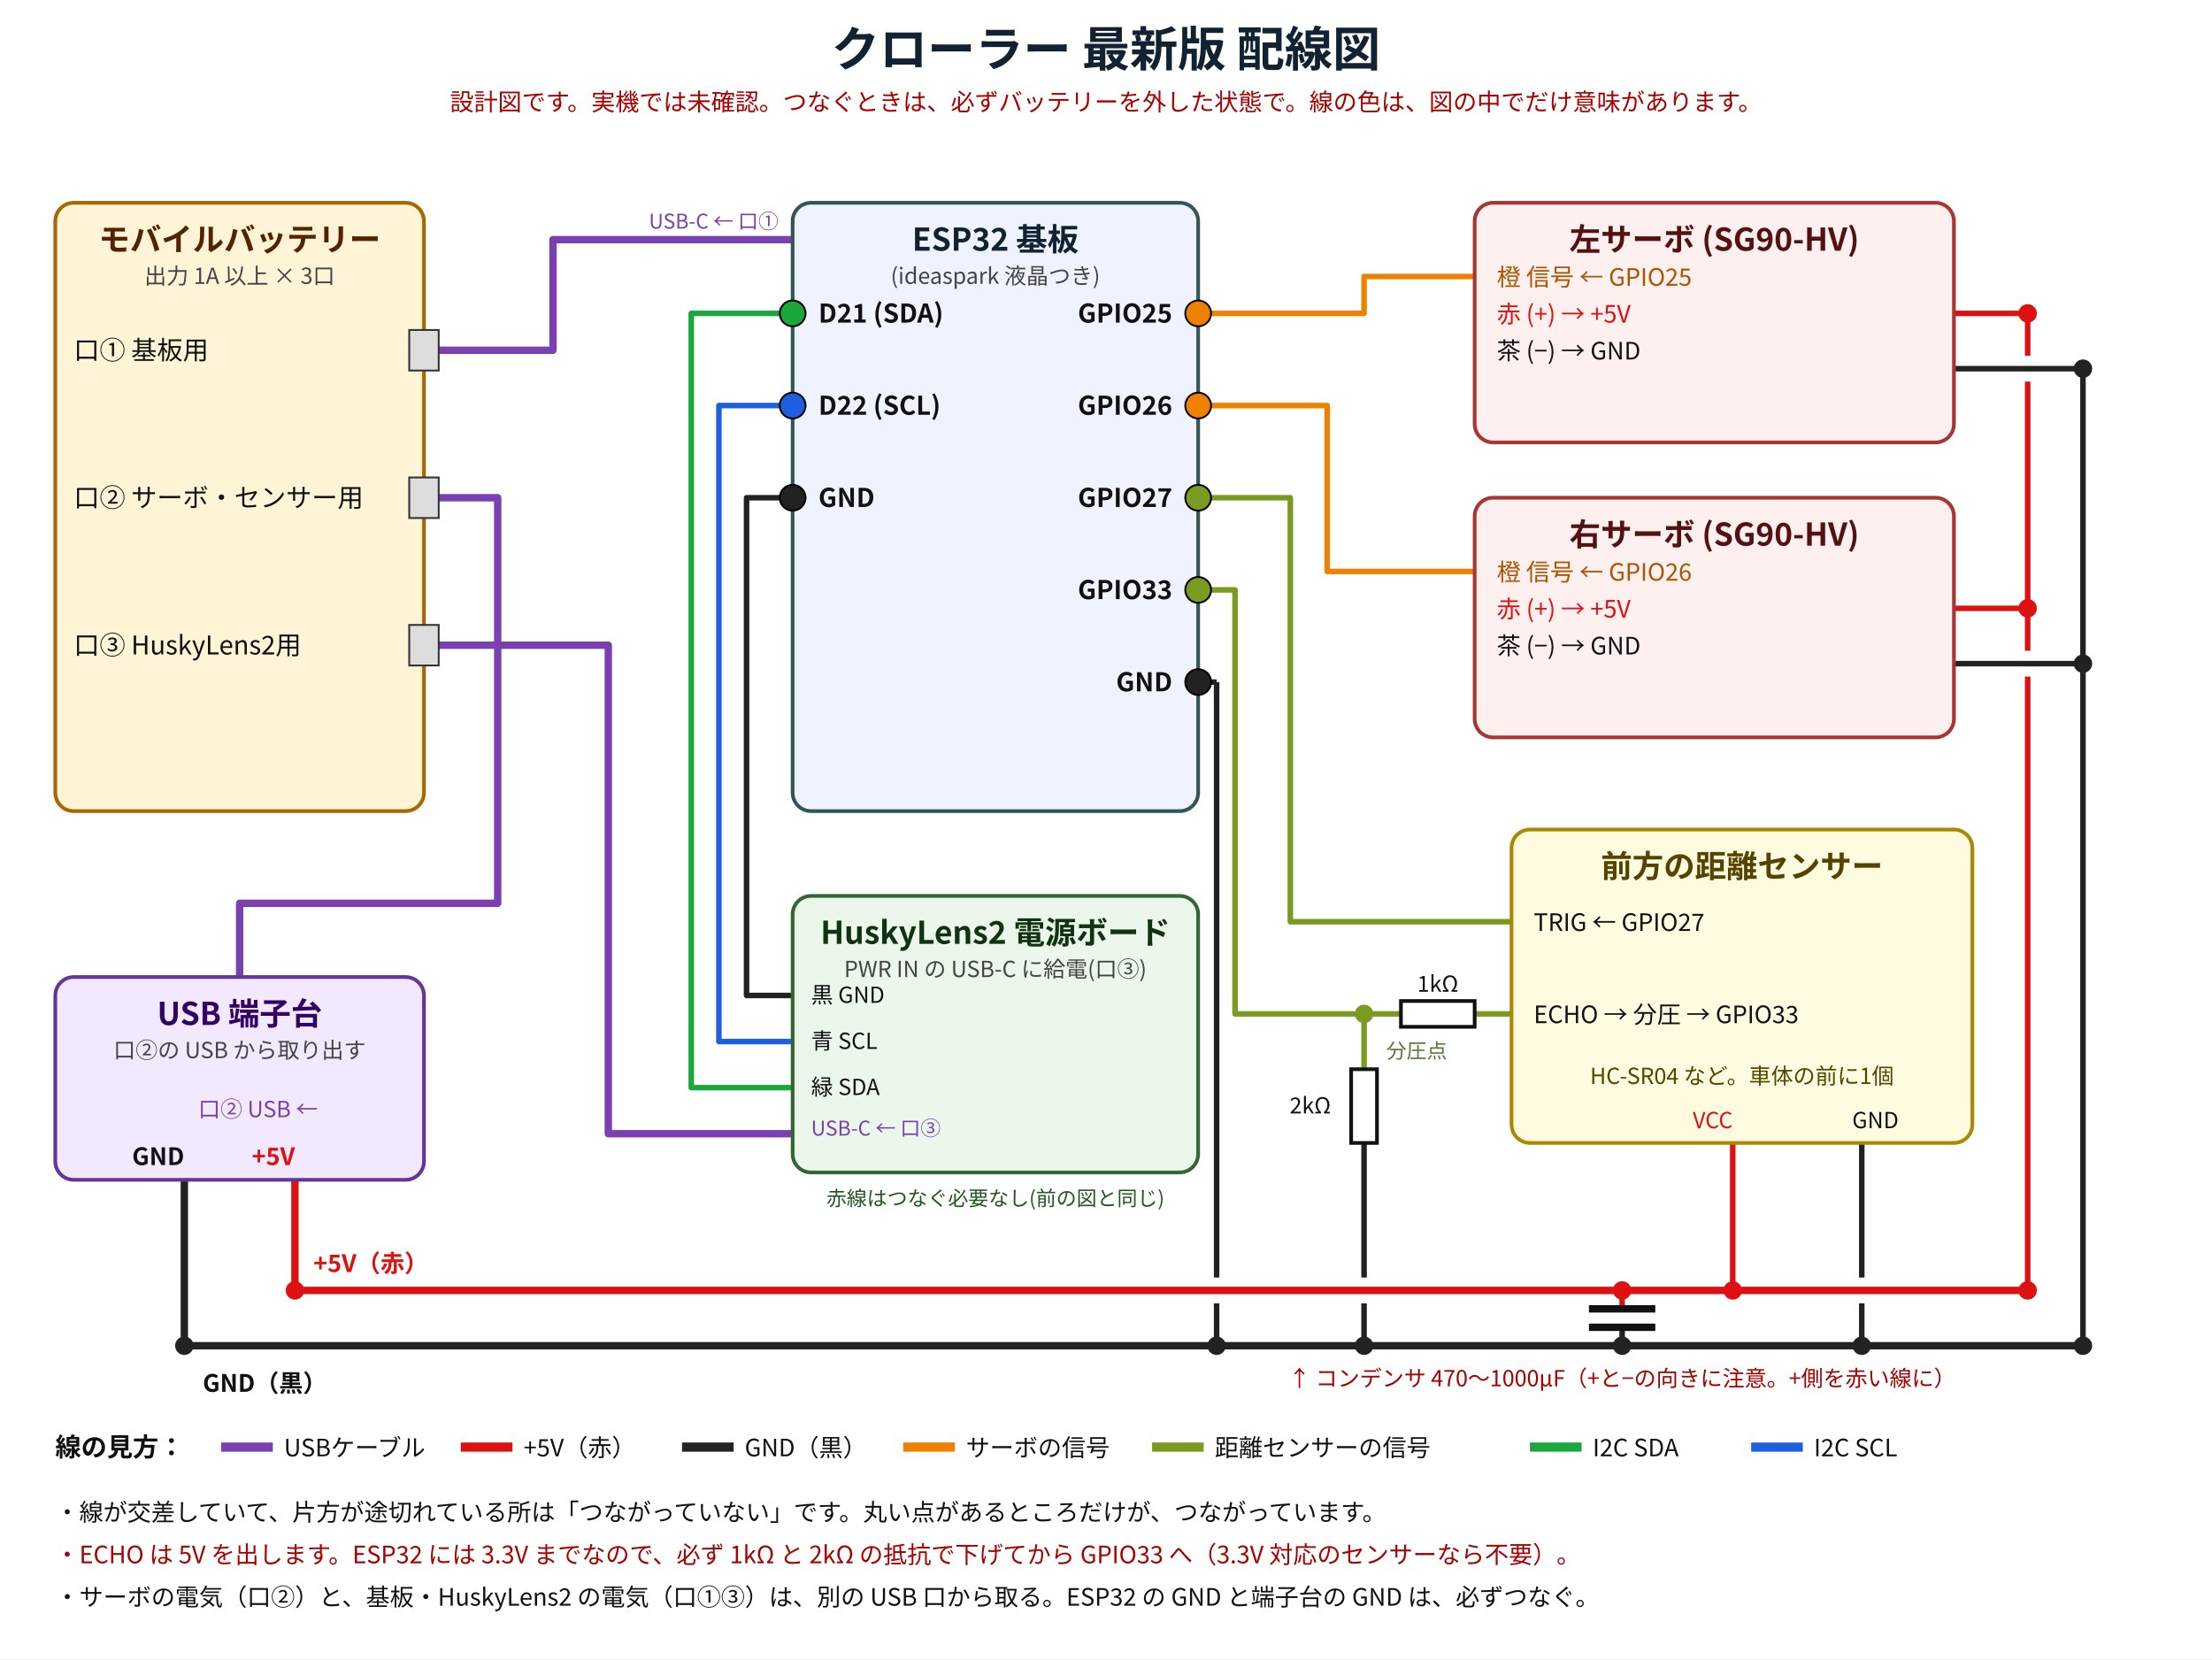
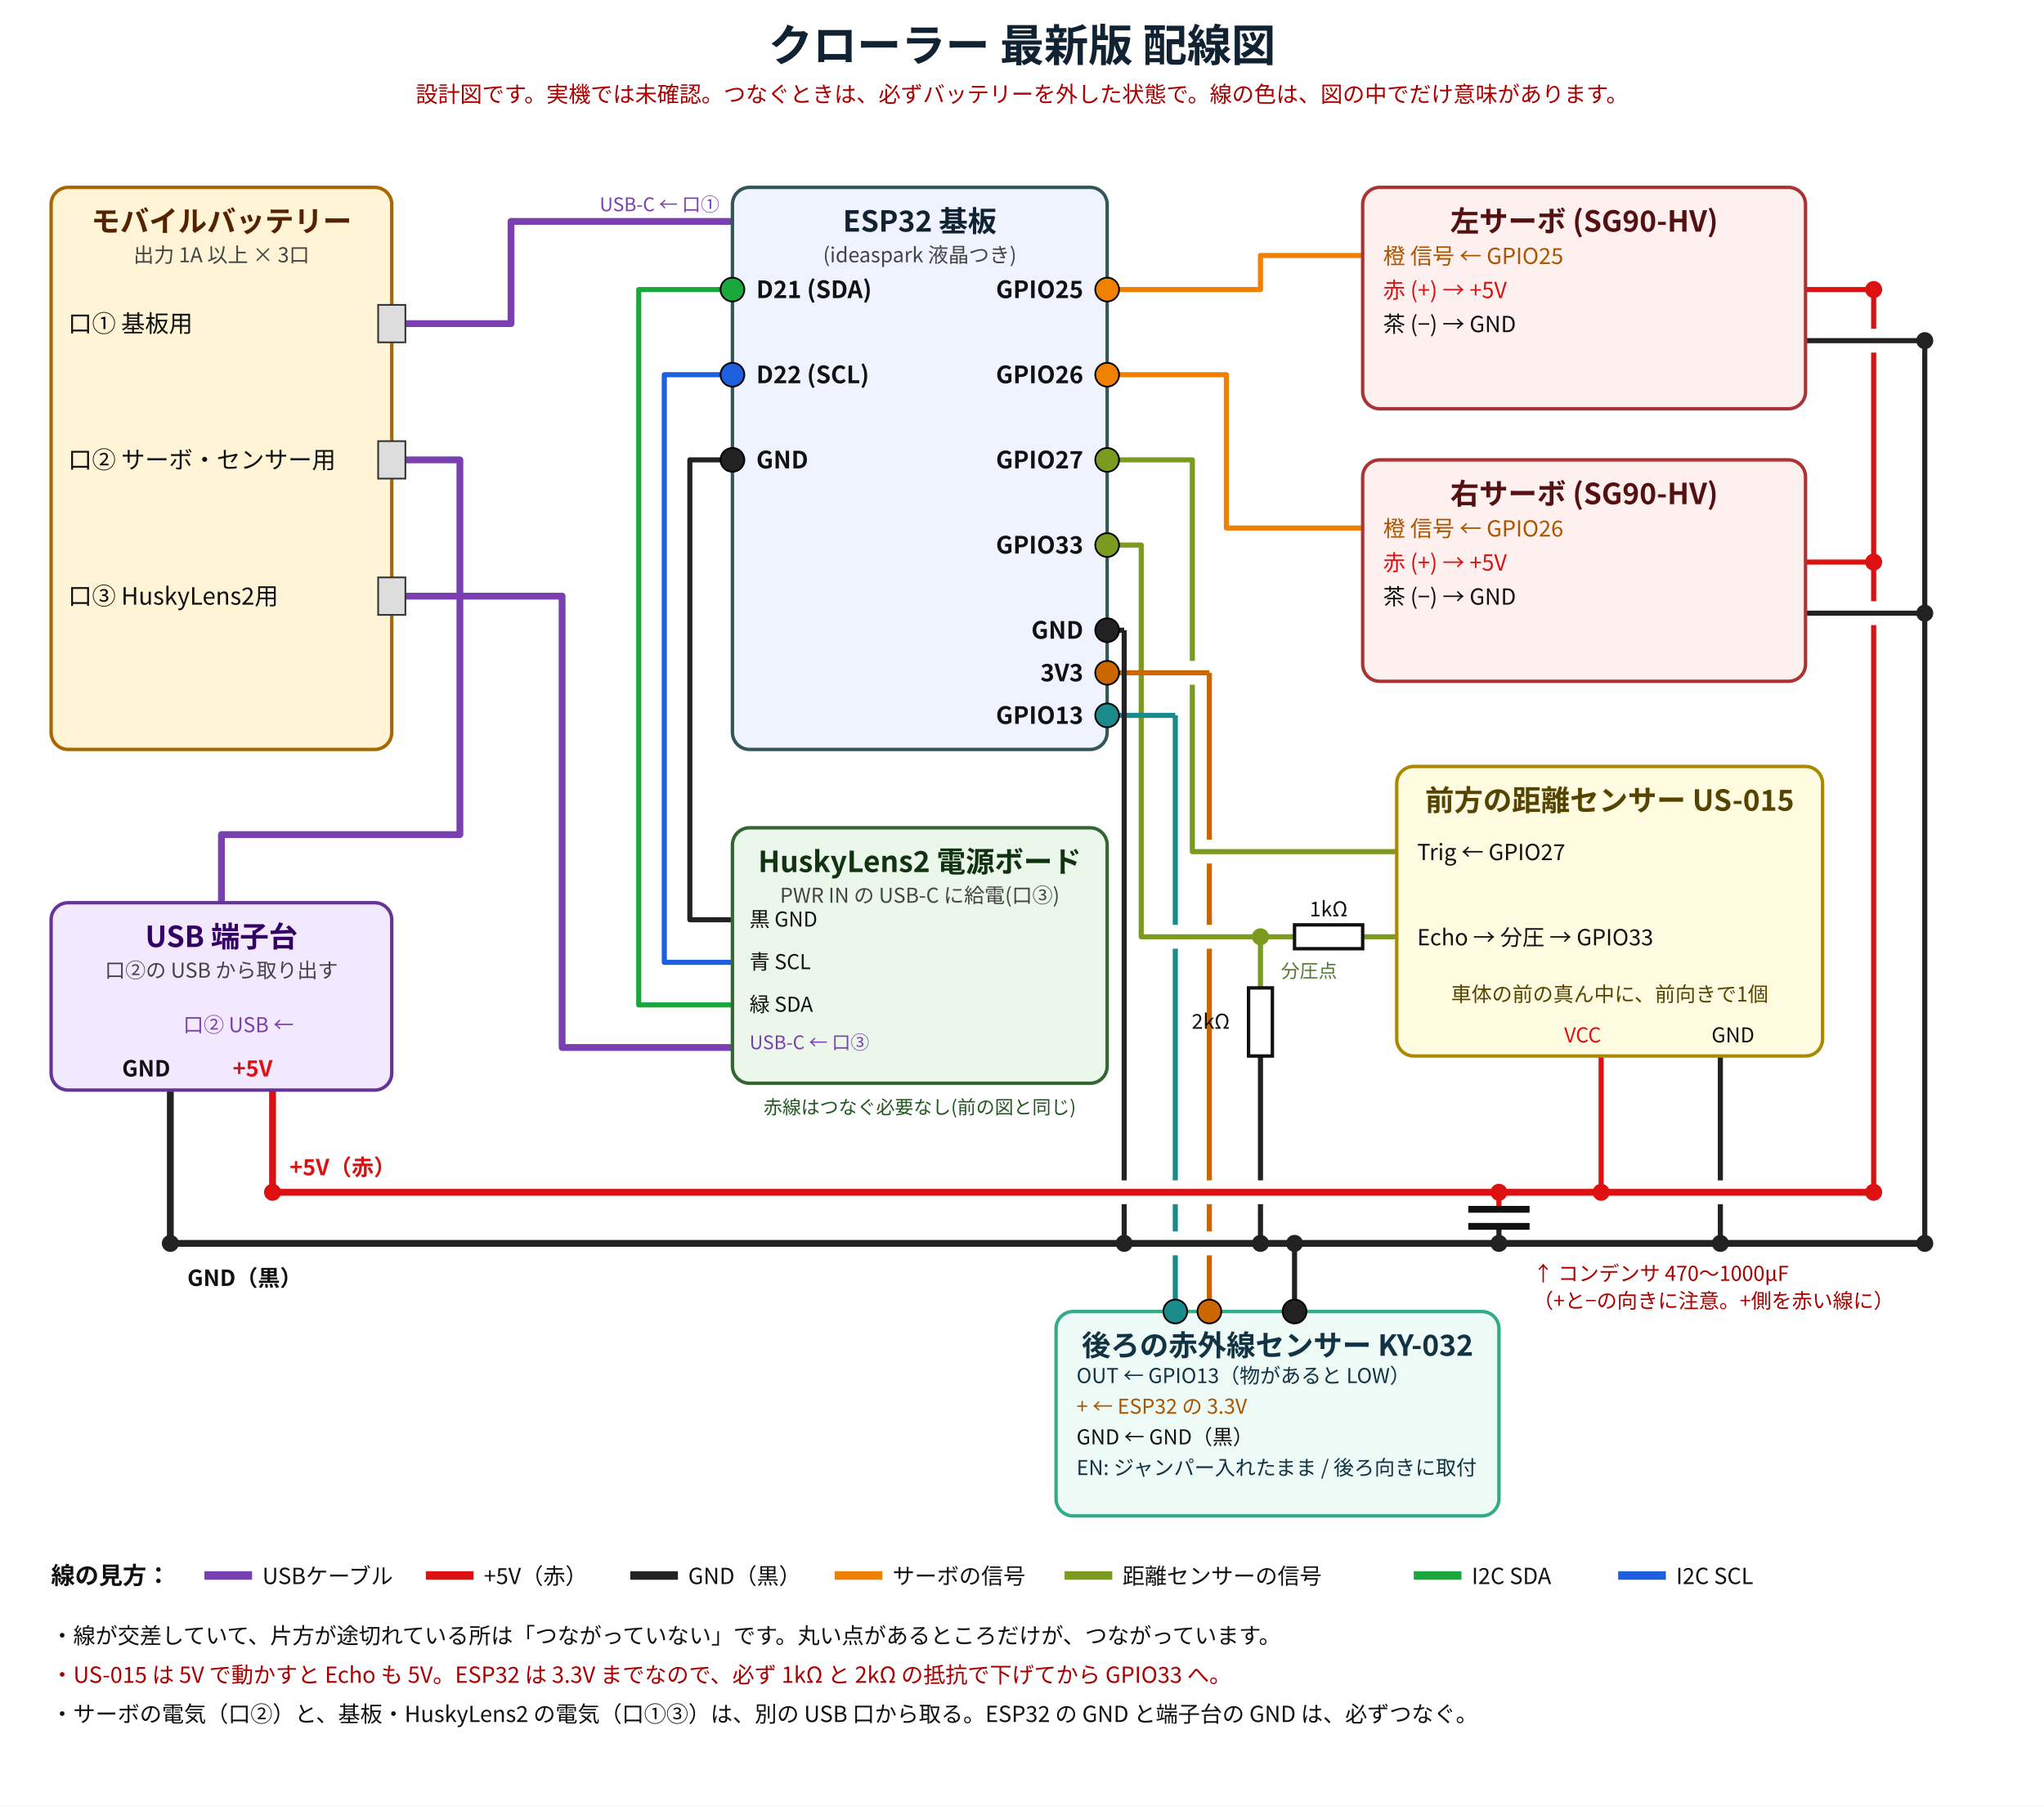
- <svg xmlns="http://www.w3.org/2000/svg" viewBox="0 0 1200 900" width="1200" height="900" font-family="Noto Sans CJK JP, WenQuanYi Zen Hei, Hiragino Sans, Yu Gothic, sans-serif">
-   <rect width="1200" height="900" fill="#ffffff" />
+ <svg xmlns="http://www.w3.org/2000/svg" viewBox="0 0 1200 1060" width="1200" height="1060" font-family="Noto Sans CJK JP, WenQuanYi Zen Hei, Hiragino Sans, Yu Gothic, sans-serif">
+   <rect width="1200" height="1060" fill="#ffffff" />
  <path d="M230 190 L300 190 L300 130 L430 130" fill="none" stroke="#7a3fb0" stroke-width="4" stroke-linejoin="round" />
  <path d="M230 270 L270 270 L270 490 L130 490 L130 530" fill="none" stroke="#7a3fb0" stroke-width="4" stroke-linejoin="round" />
  <path d="M230 350 L330 350 L330 615 L430 615" fill="none" stroke="#7a3fb0" stroke-width="4" stroke-linejoin="round" />
  <path d="M430 170 L375 170 L375 590 L430 590" fill="none" stroke="#1aa83c" stroke-width="3" stroke-linejoin="round" />
  <path d="M430 220 L390 220 L390 565 L430 565" fill="none" stroke="#1e5fe0" stroke-width="3" stroke-linejoin="round" />
  <path d="M430 270 L405 270 L405 540 L430 540" fill="none" stroke="#222" stroke-width="3" stroke-linejoin="round" />
  <path d="M650 170 L740 170 L740 150 L800 150" fill="none" stroke="#f08000" stroke-width="3" stroke-linejoin="round" />
  <path d="M650 220 L720 220 L720 310 L800 310" fill="none" stroke="#f08000" stroke-width="3" stroke-linejoin="round" />
-   <path d="M650 270 L700 270 L700 500 L820 500" fill="none" stroke="#7a9a20" stroke-width="3" stroke-linejoin="round" />
+   <path d="M650 270 L700 270 L700 388" fill="none" stroke="#7a9a20" stroke-width="3" stroke-linejoin="round" />
+   <path d="M700 402 L700 500 L820 500" fill="none" stroke="#7a9a20" stroke-width="3" stroke-linejoin="round" />
  <path d="M650 320 L670 320 L670 550 L820 550" fill="none" stroke="#7a9a20" stroke-width="3" stroke-linejoin="round" />
+   <path d="M650 395 L710 395" fill="none" stroke="#c60" stroke-width="3" stroke-linejoin="round" />
+   <line x1="710" y1="395" x2="710" y2="493" stroke="#c60" stroke-width="3" />
+   <line x1="710" y1="507" x2="710" y2="543" stroke="#c60" stroke-width="3" />
+   <line x1="710" y1="557" x2="710" y2="693" stroke="#c60" stroke-width="3" />
+   <line x1="710" y1="707" x2="710" y2="723" stroke="#c60" stroke-width="3" />
+   <line x1="710" y1="737" x2="710" y2="770" stroke="#c60" stroke-width="3" />
+   <path d="M650 420 L690 420" fill="none" stroke="#1a8a8a" stroke-width="3" stroke-linejoin="round" />
+   <line x1="690" y1="420" x2="690" y2="543" stroke="#1a8a8a" stroke-width="3" />
+   <line x1="690" y1="557" x2="690" y2="693" stroke="#1a8a8a" stroke-width="3" />
+   <line x1="690" y1="707" x2="690" y2="723" stroke="#1a8a8a" stroke-width="3" />
+   <line x1="690" y1="737" x2="690" y2="770" stroke="#1a8a8a" stroke-width="3" />
+   <path d="M760 730 L760 770" fill="none" stroke="#222" stroke-width="3" stroke-linejoin="round" />
  <path d="M160 700 L1100 700" fill="none" stroke="#d11" stroke-width="4" stroke-linejoin="round" />
  <path d="M100 730 L1130 730" fill="none" stroke="#222" stroke-width="4" stroke-linejoin="round" />
  <path d="M160 640 L160 700" fill="none" stroke="#d11" stroke-width="4" stroke-linejoin="round" />
  <path d="M100 640 L100 730" fill="none" stroke="#222" stroke-width="4" stroke-linejoin="round" />
  <line x1="1100" y1="170" x2="1100" y2="193" stroke="#d11" stroke-width="3" />
  <line x1="1100" y1="207" x2="1100" y2="353" stroke="#d11" stroke-width="3" />
  <line x1="1100" y1="367" x2="1100" y2="700" stroke="#d11" stroke-width="3" />
  <path d="M1060 170 L1100 170" fill="none" stroke="#d11" stroke-width="3" stroke-linejoin="round" />
  <path d="M1060 330 L1100 330" fill="none" stroke="#d11" stroke-width="3" stroke-linejoin="round" />
  <line x1="1130" y1="200" x2="1130" y2="730" stroke="#222" stroke-width="3" />
  <path d="M1060 200 L1130 200" fill="none" stroke="#222" stroke-width="3" stroke-linejoin="round" />
  <path d="M1060 360 L1130 360" fill="none" stroke="#222" stroke-width="3" stroke-linejoin="round" />
  <path d="M940 620 L940 700" fill="none" stroke="#d11" stroke-width="3" stroke-linejoin="round" />
  <line x1="1010" y1="620" x2="1010" y2="693" stroke="#222" stroke-width="3" />
  <line x1="1010" y1="707" x2="1010" y2="730" stroke="#222" stroke-width="3" />
  <line x1="660" y1="370" x2="660" y2="693" stroke="#222" stroke-width="3" />
  <line x1="660" y1="707" x2="660" y2="730" stroke="#222" stroke-width="3" />
  <path d="M650 370 L660 370" fill="none" stroke="#222" stroke-width="3" stroke-linejoin="round" />
  <line x1="740" y1="620" x2="740" y2="693" stroke="#222" stroke-width="3" />
  <line x1="740" y1="707" x2="740" y2="730" stroke="#222" stroke-width="3" />
  <path d="M740 550 L740 580" fill="none" stroke="#7a9a20" stroke-width="3" stroke-linejoin="round" />
  <path d="M880 700 L880 710" fill="none" stroke="#d11" stroke-width="3" stroke-linejoin="round" />
  <path d="M880 720 L880 730" fill="none" stroke="#222" stroke-width="3" stroke-linejoin="round" />
  <line x1="862" y1="710" x2="898" y2="710" stroke="#111" stroke-width="4" />
  <line x1="862" y1="720" x2="898" y2="720" stroke="#111" stroke-width="4" />
  <circle cx="160" cy="700" r="5" fill="#d11" />
  <circle cx="940" cy="700" r="5" fill="#d11" />
  <circle cx="1100" cy="700" r="5" fill="#d11" />
  <circle cx="1100" cy="170" r="5" fill="#d11" />
  <circle cx="1100" cy="330" r="5" fill="#d11" />
  <circle cx="880" cy="700" r="5" fill="#d11" />
  <circle cx="100" cy="730" r="5" fill="#222" />
  <circle cx="660" cy="730" r="5" fill="#222" />
  <circle cx="740" cy="730" r="5" fill="#222" />
  <circle cx="1010" cy="730" r="5" fill="#222" />
  <circle cx="1130" cy="730" r="5" fill="#222" />
  <circle cx="880" cy="730" r="5" fill="#222" />
  <circle cx="1130" cy="200" r="5" fill="#222" />
  <circle cx="1130" cy="360" r="5" fill="#222" />
  <circle cx="740" cy="550" r="5" fill="#7a9a20" />
+   <circle cx="760" cy="730" r="5" fill="#222" />
  <rect x="30" y="110" width="200" height="330" rx="10" fill="#fff4d6" stroke="#a60" stroke-width="2" />
  <text x="130" y="136" font-size="17" font-weight="bold" text-anchor="middle" fill="#520">モバイルバッテリー</text>
  <text x="130" y="154" font-size="12" text-anchor="middle" fill="#444">出力 1A 以上 × 3口</text>
  <rect x="222" y="179" width="16" height="22" fill="#ddd" stroke="#333" />
  <text x="40" y="195" font-size="14" fill="#111" text-anchor="start">口① 基板用</text>
  <rect x="222" y="259" width="16" height="22" fill="#ddd" stroke="#333" />
  <text x="40" y="275" font-size="14" fill="#111" text-anchor="start">口② サーボ・センサー用</text>
  <rect x="222" y="339" width="16" height="22" fill="#ddd" stroke="#333" />
  <text x="40" y="355" font-size="14" fill="#111" text-anchor="start">口③ HuskyLens2用</text>
  <rect x="430" y="110" width="220" height="330" rx="10" fill="#eef3ff" stroke="#355" stroke-width="2" />
  <text x="540" y="136" font-size="17" font-weight="bold" text-anchor="middle" fill="#123">ESP32 基板</text>
  <text x="540" y="154" font-size="12" text-anchor="middle" fill="#444">(ideaspark 液晶つき)</text>
  <text x="352" y="124" font-size="11" fill="#7a3fb0" text-anchor="start">USB-C ← 口①</text>
  <circle cx="430" cy="170" r="7" fill="#1aa83c" stroke="#000" />
  <text x="444" y="175" font-size="14" fill="#111" text-anchor="start" font-weight="bold">D21 (SDA)</text>
  <circle cx="430" cy="220" r="7" fill="#1e5fe0" stroke="#000" />
  <text x="444" y="225" font-size="14" fill="#111" text-anchor="start" font-weight="bold">D22 (SCL)</text>
  <circle cx="430" cy="270" r="7" fill="#222" stroke="#000" />
  <text x="444" y="275" font-size="14" fill="#111" text-anchor="start" font-weight="bold">GND</text>
  <circle cx="650" cy="170" r="7" fill="#f08000" stroke="#000" />
  <text x="636" y="175" font-size="14" fill="#111" text-anchor="end" font-weight="bold">GPIO25</text>
  <circle cx="650" cy="220" r="7" fill="#f08000" stroke="#000" />
  <text x="636" y="225" font-size="14" fill="#111" text-anchor="end" font-weight="bold">GPIO26</text>
  <circle cx="650" cy="270" r="7" fill="#7a9a20" stroke="#000" />
  <text x="636" y="275" font-size="14" fill="#111" text-anchor="end" font-weight="bold">GPIO27</text>
  <circle cx="650" cy="320" r="7" fill="#7a9a20" stroke="#000" />
  <text x="636" y="325" font-size="14" fill="#111" text-anchor="end" font-weight="bold">GPIO33</text>
  <circle cx="650" cy="370" r="7" fill="#222" stroke="#000" />
  <text x="636" y="375" font-size="14" fill="#111" text-anchor="end" font-weight="bold">GND</text>
+   <circle cx="650" cy="395" r="7" fill="#c60" stroke="#000" />
+   <text x="636" y="400" font-size="14" fill="#111" text-anchor="end" font-weight="bold">3V3</text>
+   <circle cx="650" cy="420" r="7" fill="#1a8a8a" stroke="#000" />
+   <text x="636" y="425" font-size="14" fill="#111" text-anchor="end" font-weight="bold">GPIO13</text>
  <rect x="430" y="486" width="220" height="150" rx="10" fill="#eaf7ea" stroke="#363" stroke-width="2" />
  <text x="540" y="512" font-size="17" font-weight="bold" text-anchor="middle" fill="#131">HuskyLens2 電源ボード</text>
  <text x="540" y="530" font-size="12" text-anchor="middle" fill="#444">PWR IN の USB-C に給電(口③)</text>
  <text x="440" y="544" font-size="12" fill="#111" text-anchor="start">黒 GND</text>
  <text x="440" y="569" font-size="12" fill="#111" text-anchor="start">青 SCL</text>
  <text x="440" y="594" font-size="12" fill="#111" text-anchor="start">緑 SDA</text>
  <text x="440" y="616" font-size="11" fill="#7a3fb0" text-anchor="start">USB-C ← 口③</text>
  <text x="540" y="654" font-size="11" fill="#252" text-anchor="middle">赤線はつなぐ必要なし(前の図と同じ)</text>
  <rect x="30" y="530" width="200" height="110" rx="10" fill="#f3e9ff" stroke="#639" stroke-width="2" />
  <text x="130" y="556" font-size="17" font-weight="bold" text-anchor="middle" fill="#306">USB 端子台</text>
  <text x="130" y="574" font-size="12" text-anchor="middle" fill="#444">口②の USB から取り出す</text>
  <text x="160" y="632" font-size="13" fill="#d11" text-anchor="end" font-weight="bold">+5V</text>
  <text x="100" y="632" font-size="13" fill="#111" text-anchor="end" font-weight="bold">GND</text>
  <text x="140" y="606" font-size="12" fill="#7a3fb0" text-anchor="middle">口② USB ← </text>
  <rect x="800" y="110" width="260" height="130" rx="10" fill="#fff0f0" stroke="#a33" stroke-width="2" />
  <text x="930" y="136" font-size="17" font-weight="bold" text-anchor="middle" fill="#511">左サーボ (SG90-HV)</text>
  <text x="812" y="155" font-size="13" fill="#a50" text-anchor="start">橙 信号 ← GPIO25</text>
  <text x="812" y="175" font-size="13" fill="#d11" text-anchor="start">赤 (+) → +5V</text>
  <text x="812" y="195" font-size="13" fill="#111" text-anchor="start">茶 (−) → GND</text>
  <rect x="800" y="270" width="260" height="130" rx="10" fill="#fff0f0" stroke="#a33" stroke-width="2" />
  <text x="930" y="296" font-size="17" font-weight="bold" text-anchor="middle" fill="#511">右サーボ (SG90-HV)</text>
  <text x="812" y="315" font-size="13" fill="#a50" text-anchor="start">橙 信号 ← GPIO26</text>
  <text x="812" y="335" font-size="13" fill="#d11" text-anchor="start">赤 (+) → +5V</text>
  <text x="812" y="355" font-size="13" fill="#111" text-anchor="start">茶 (−) → GND</text>
  <rect x="820" y="450" width="250" height="170" rx="10" fill="#fffbe0" stroke="#a80" stroke-width="2" />
-   <text x="945" y="476" font-size="17" font-weight="bold" text-anchor="middle" fill="#540">前方の距離センサー</text>
-   <text x="945" y="588" font-size="12" fill="#540" text-anchor="middle">HC-SR04 など。車体の前に1個</text>
-   <text x="832" y="505" font-size="13" fill="#111" text-anchor="start">TRIG ← GPIO27</text>
-   <text x="832" y="555" font-size="13" fill="#111" text-anchor="start">ECHO → 分圧 → GPIO33</text>
+   <text x="945" y="476" font-size="17" font-weight="bold" text-anchor="middle" fill="#540">前方の距離センサー US-015</text>
+   <text x="945" y="588" font-size="12" fill="#540" text-anchor="middle">車体の前の真ん中に、前向きで1個</text>
+   <text x="832" y="505" font-size="13" fill="#111" text-anchor="start">Trig ← GPIO27</text>
+   <text x="832" y="555" font-size="13" fill="#111" text-anchor="start">Echo → 分圧 → GPIO33</text>
  <text x="940" y="612" font-size="12" fill="#d11" text-anchor="end">VCC</text>
  <text x="1030" y="612" font-size="12" fill="#111" text-anchor="end">GND</text>
+   <rect x="620" y="770" width="260" height="120" rx="10" fill="#eefaf5" stroke="#3a8" stroke-width="2" />
+   <text x="750" y="796" font-size="17" font-weight="bold" text-anchor="middle" fill="#134">後ろの赤外線センサー KY-032</text>
+   <circle cx="690" cy="770" r="7" fill="#1a8a8a" stroke="#000" />
+   <circle cx="710" cy="770" r="7" fill="#c60" stroke="#000" />
+   <circle cx="760" cy="770" r="7" fill="#222" stroke="#000" />
+   <text x="632" y="812" font-size="12" fill="#134" text-anchor="start">OUT ← GPIO13（物があると LOW）</text>
+   <text x="632" y="830" font-size="12" fill="#a50" text-anchor="start">+ ← ESP32 の 3.3V</text>
+   <text x="632" y="848" font-size="12" fill="#111" text-anchor="start">GND ← GND（黒）</text>
+   <text x="632" y="866" font-size="12" fill="#134" text-anchor="start">EN: ジャンパー入れたまま / 後ろ向きに取付</text>
  <rect x="760" y="543" width="40" height="14" fill="#fff" stroke="#111" stroke-width="2" />
  <text x="0" y="0" font-size="12" fill="#111" text-anchor="middle" />
  <text x="780" y="538" font-size="12" fill="#111" text-anchor="middle">1kΩ</text>
  <rect x="733" y="580" width="14" height="40" fill="#fff" stroke="#111" stroke-width="2" />
  <text x="722" y="604" font-size="12" fill="#111" text-anchor="end">2kΩ</text>
  <text x="752" y="574" font-size="11" fill="#573" text-anchor="start">分圧点</text>
-   <text x="880" y="752" font-size="12" fill="#a00" text-anchor="middle">↑ コンデンサ 470〜1000µF（+と−の向きに注意。+側を赤い線に）</text>
+   <text x="900" y="752" font-size="12" fill="#a00" text-anchor="start">↑ コンデンサ 470〜1000µF</text>
+   <text x="900" y="768" font-size="12" fill="#a00" text-anchor="start">（+と−の向きに注意。+側を赤い線に）</text>
  <text x="170" y="690" font-size="13" fill="#d11" text-anchor="start" font-weight="bold">+5V（赤）</text>
  <text x="110" y="755" font-size="13" fill="#111" text-anchor="start" font-weight="bold">GND（黒）</text>
  <text x="600" y="36" font-size="26" fill="#123" text-anchor="middle" font-weight="bold">クローラー 最新版 配線図</text>
  <text x="600" y="60" font-size="13" fill="#a00" text-anchor="middle">設計図です。実機では未確認。つなぐときは、必ずバッテリーを外した状態で。線の色は、図の中でだけ意味があります。</text>
-   <text x="30" y="790" font-size="14" fill="#111" text-anchor="start" font-weight="bold">線の見方：</text>
-   <path d="M120 785 L148 785" fill="none" stroke="#7a3fb0" stroke-width="5" stroke-linejoin="round" />
-   <text x="154" y="790" font-size="13" fill="#111" text-anchor="start">USBケーブル</text>
-   <path d="M250 785 L278 785" fill="none" stroke="#d11" stroke-width="5" stroke-linejoin="round" />
-   <text x="284" y="790" font-size="13" fill="#111" text-anchor="start">+5V（赤）</text>
-   <path d="M370 785 L398 785" fill="none" stroke="#222" stroke-width="5" stroke-linejoin="round" />
-   <text x="404" y="790" font-size="13" fill="#111" text-anchor="start">GND（黒）</text>
-   <path d="M490 785 L518 785" fill="none" stroke="#f08000" stroke-width="5" stroke-linejoin="round" />
-   <text x="524" y="790" font-size="13" fill="#111" text-anchor="start">サーボの信号</text>
-   <path d="M625 785 L653 785" fill="none" stroke="#7a9a20" stroke-width="5" stroke-linejoin="round" />
-   <text x="659" y="790" font-size="13" fill="#111" text-anchor="start">距離センサーの信号</text>
-   <path d="M830 785 L858 785" fill="none" stroke="#1aa83c" stroke-width="5" stroke-linejoin="round" />
-   <text x="864" y="790" font-size="13" fill="#111" text-anchor="start">I2C SDA</text>
-   <path d="M950 785 L978 785" fill="none" stroke="#1e5fe0" stroke-width="5" stroke-linejoin="round" />
-   <text x="984" y="790" font-size="13" fill="#111" text-anchor="start">I2C SCL</text>
-   <text x="30" y="825" font-size="13" fill="#111" text-anchor="start">・線が交差していて、片方が途切れている所は「つながっていない」です。丸い点があるところだけが、つながっています。</text>
-   <text x="30" y="848" font-size="13" fill="#a00" text-anchor="start">・ECHO は 5V を出します。ESP32 には 3.3V までなので、必ず 1kΩ と 2kΩ の抵抗で下げてから GPIO33 へ（3.3V 対応のセンサーなら不要）。</text>
-   <text x="30" y="871" font-size="13" fill="#111" text-anchor="start">・サーボの電気（口②）と、基板・HuskyLens2 の電気（口①③）は、別の USB 口から取る。ESP32 の GND と端子台の GND は、必ずつなぐ。</text>
+   <text x="30" y="930" font-size="14" fill="#111" text-anchor="start" font-weight="bold">線の見方：</text>
+   <path d="M120 925 L148 925" fill="none" stroke="#7a3fb0" stroke-width="5" stroke-linejoin="round" />
+   <text x="154" y="930" font-size="13" fill="#111" text-anchor="start">USBケーブル</text>
+   <path d="M250 925 L278 925" fill="none" stroke="#d11" stroke-width="5" stroke-linejoin="round" />
+   <text x="284" y="930" font-size="13" fill="#111" text-anchor="start">+5V（赤）</text>
+   <path d="M370 925 L398 925" fill="none" stroke="#222" stroke-width="5" stroke-linejoin="round" />
+   <text x="404" y="930" font-size="13" fill="#111" text-anchor="start">GND（黒）</text>
+   <path d="M490 925 L518 925" fill="none" stroke="#f08000" stroke-width="5" stroke-linejoin="round" />
+   <text x="524" y="930" font-size="13" fill="#111" text-anchor="start">サーボの信号</text>
+   <path d="M625 925 L653 925" fill="none" stroke="#7a9a20" stroke-width="5" stroke-linejoin="round" />
+   <text x="659" y="930" font-size="13" fill="#111" text-anchor="start">距離センサーの信号</text>
+   <path d="M830 925 L858 925" fill="none" stroke="#1aa83c" stroke-width="5" stroke-linejoin="round" />
+   <text x="864" y="930" font-size="13" fill="#111" text-anchor="start">I2C SDA</text>
+   <path d="M950 925 L978 925" fill="none" stroke="#1e5fe0" stroke-width="5" stroke-linejoin="round" />
+   <text x="984" y="930" font-size="13" fill="#111" text-anchor="start">I2C SCL</text>
+   <text x="30" y="965" font-size="13" fill="#111" text-anchor="start">・線が交差していて、片方が途切れている所は「つながっていない」です。丸い点があるところだけが、つながっています。</text>
+   <text x="30" y="988" font-size="13" fill="#a00" text-anchor="start">・US-015 は 5V で動かすと Echo も 5V。ESP32 は 3.3V までなので、必ず 1kΩ と 2kΩ の抵抗で下げてから GPIO33 へ。</text>
+   <text x="30" y="1011" font-size="13" fill="#111" text-anchor="start">・サーボの電気（口②）と、基板・HuskyLens2 の電気（口①③）は、別の USB 口から取る。ESP32 の GND と端子台の GND は、必ずつなぐ。</text>
</svg>
